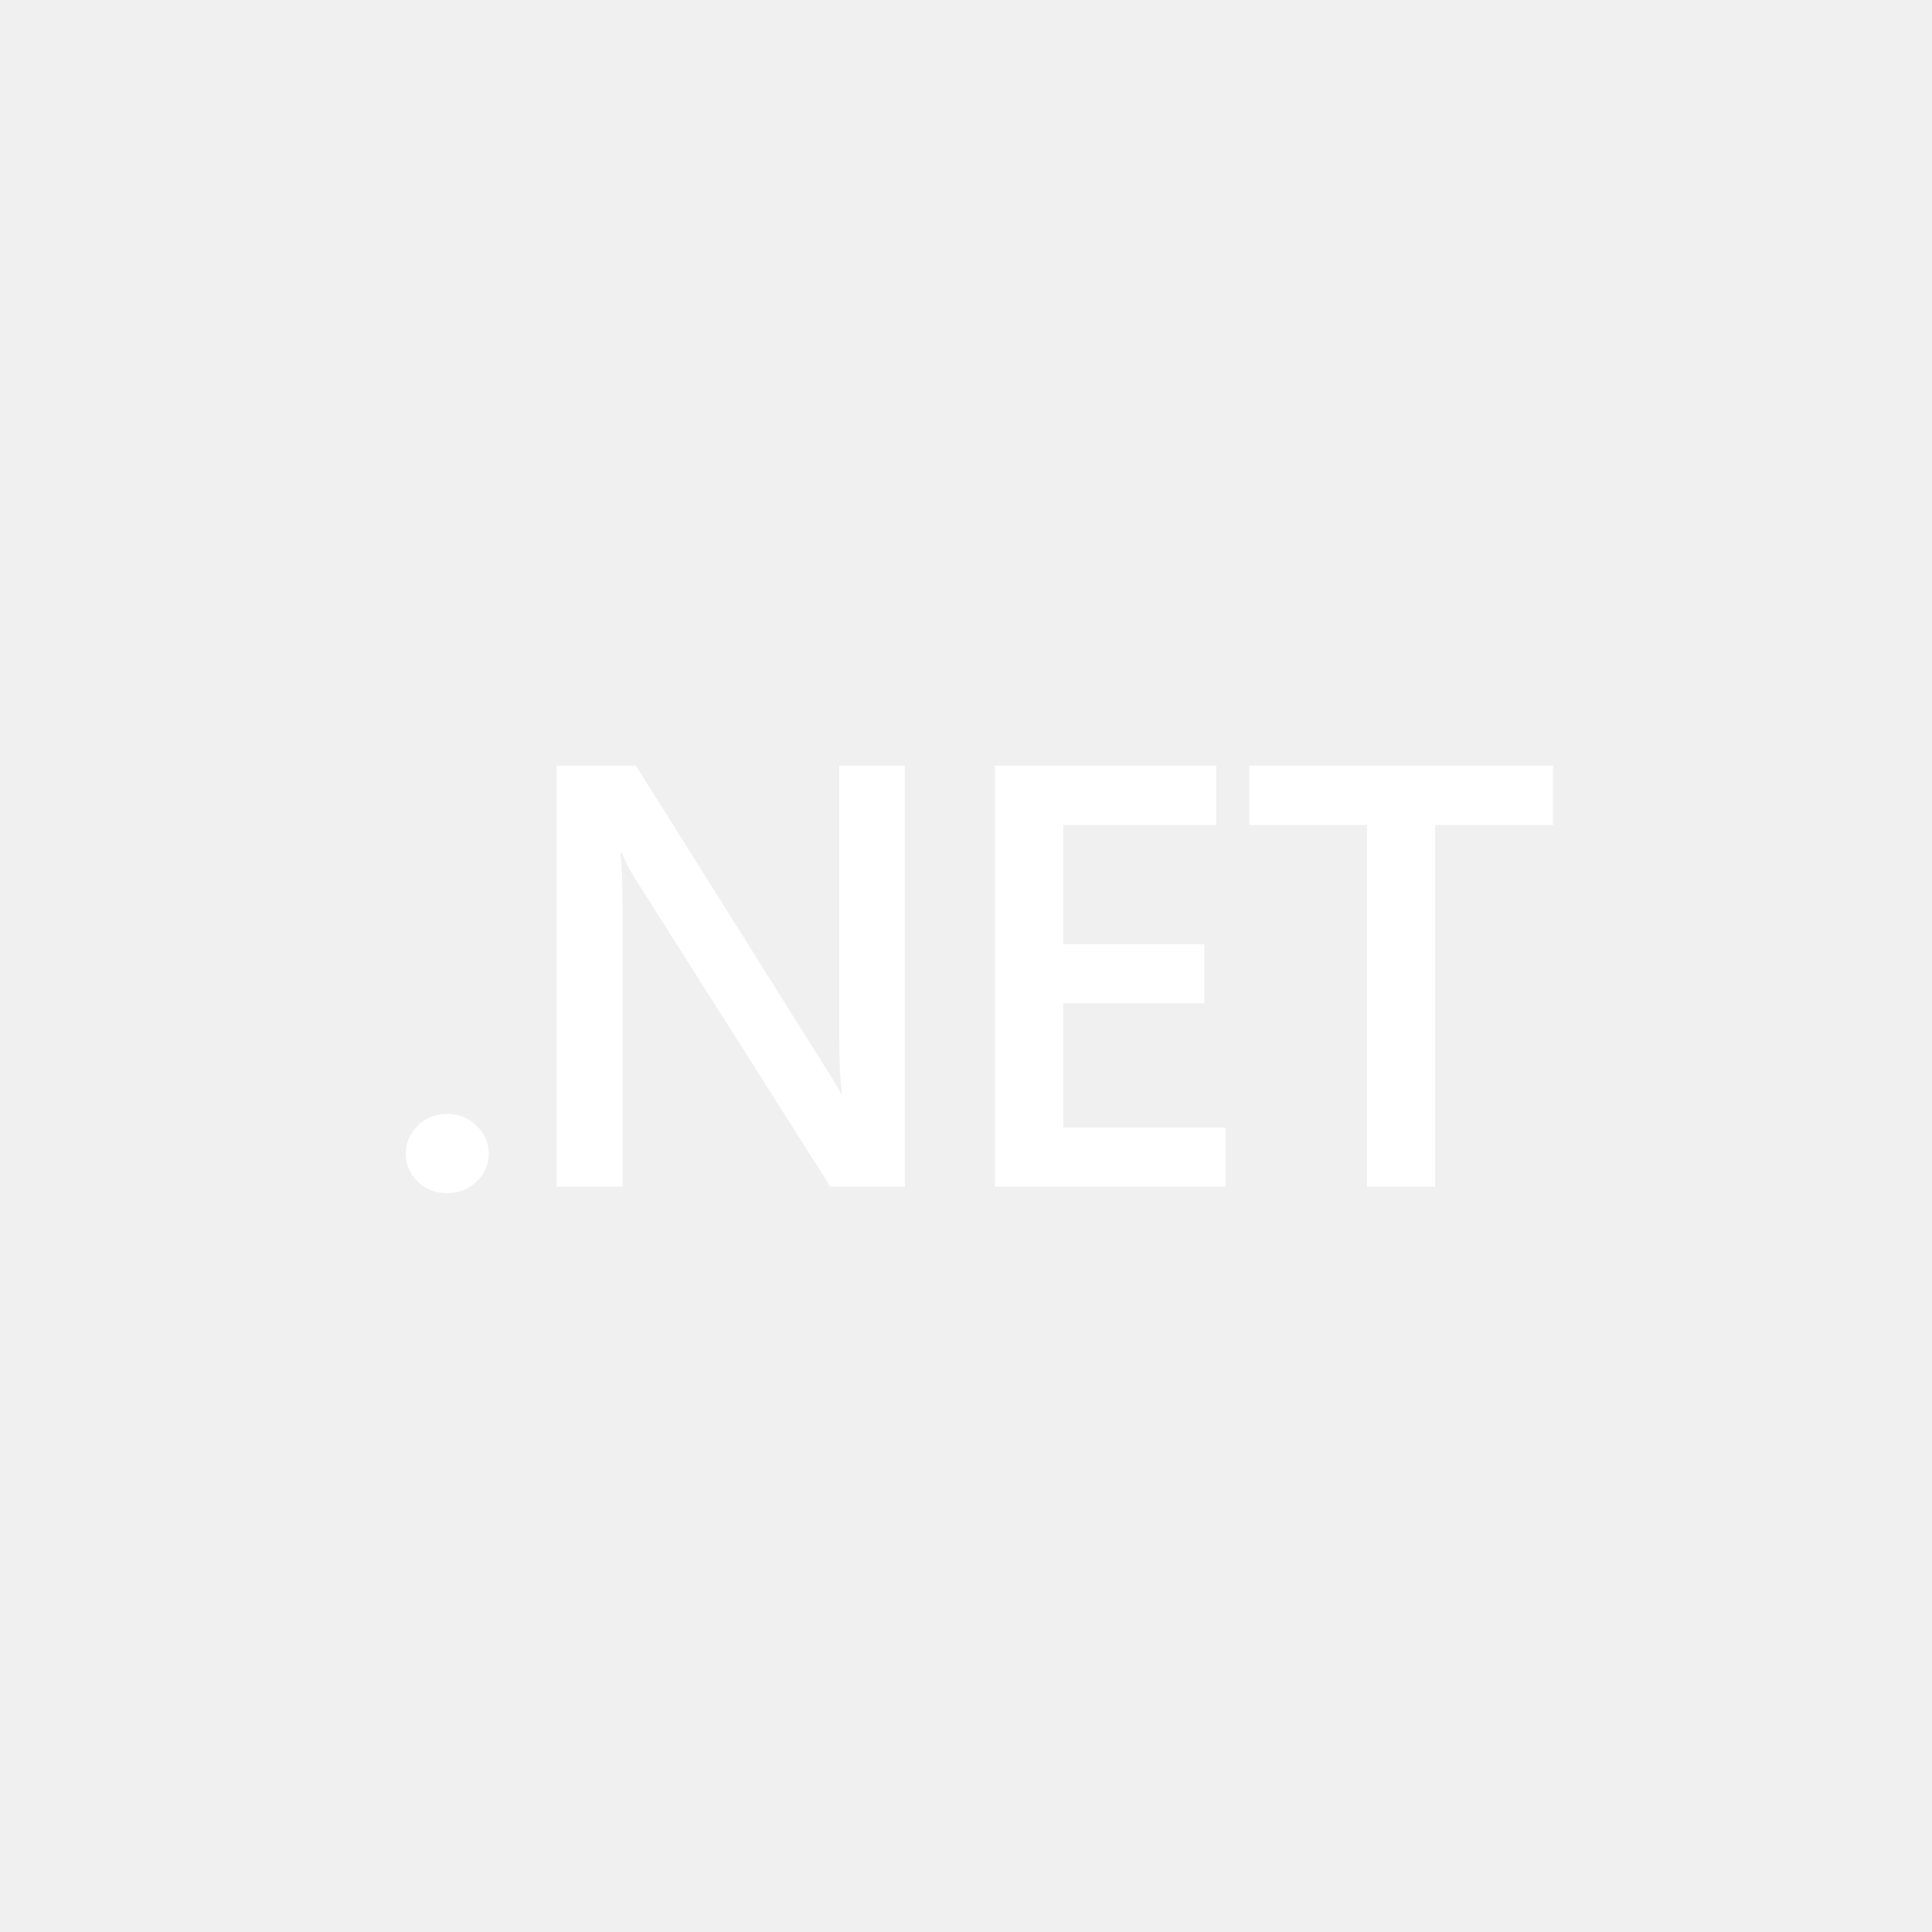
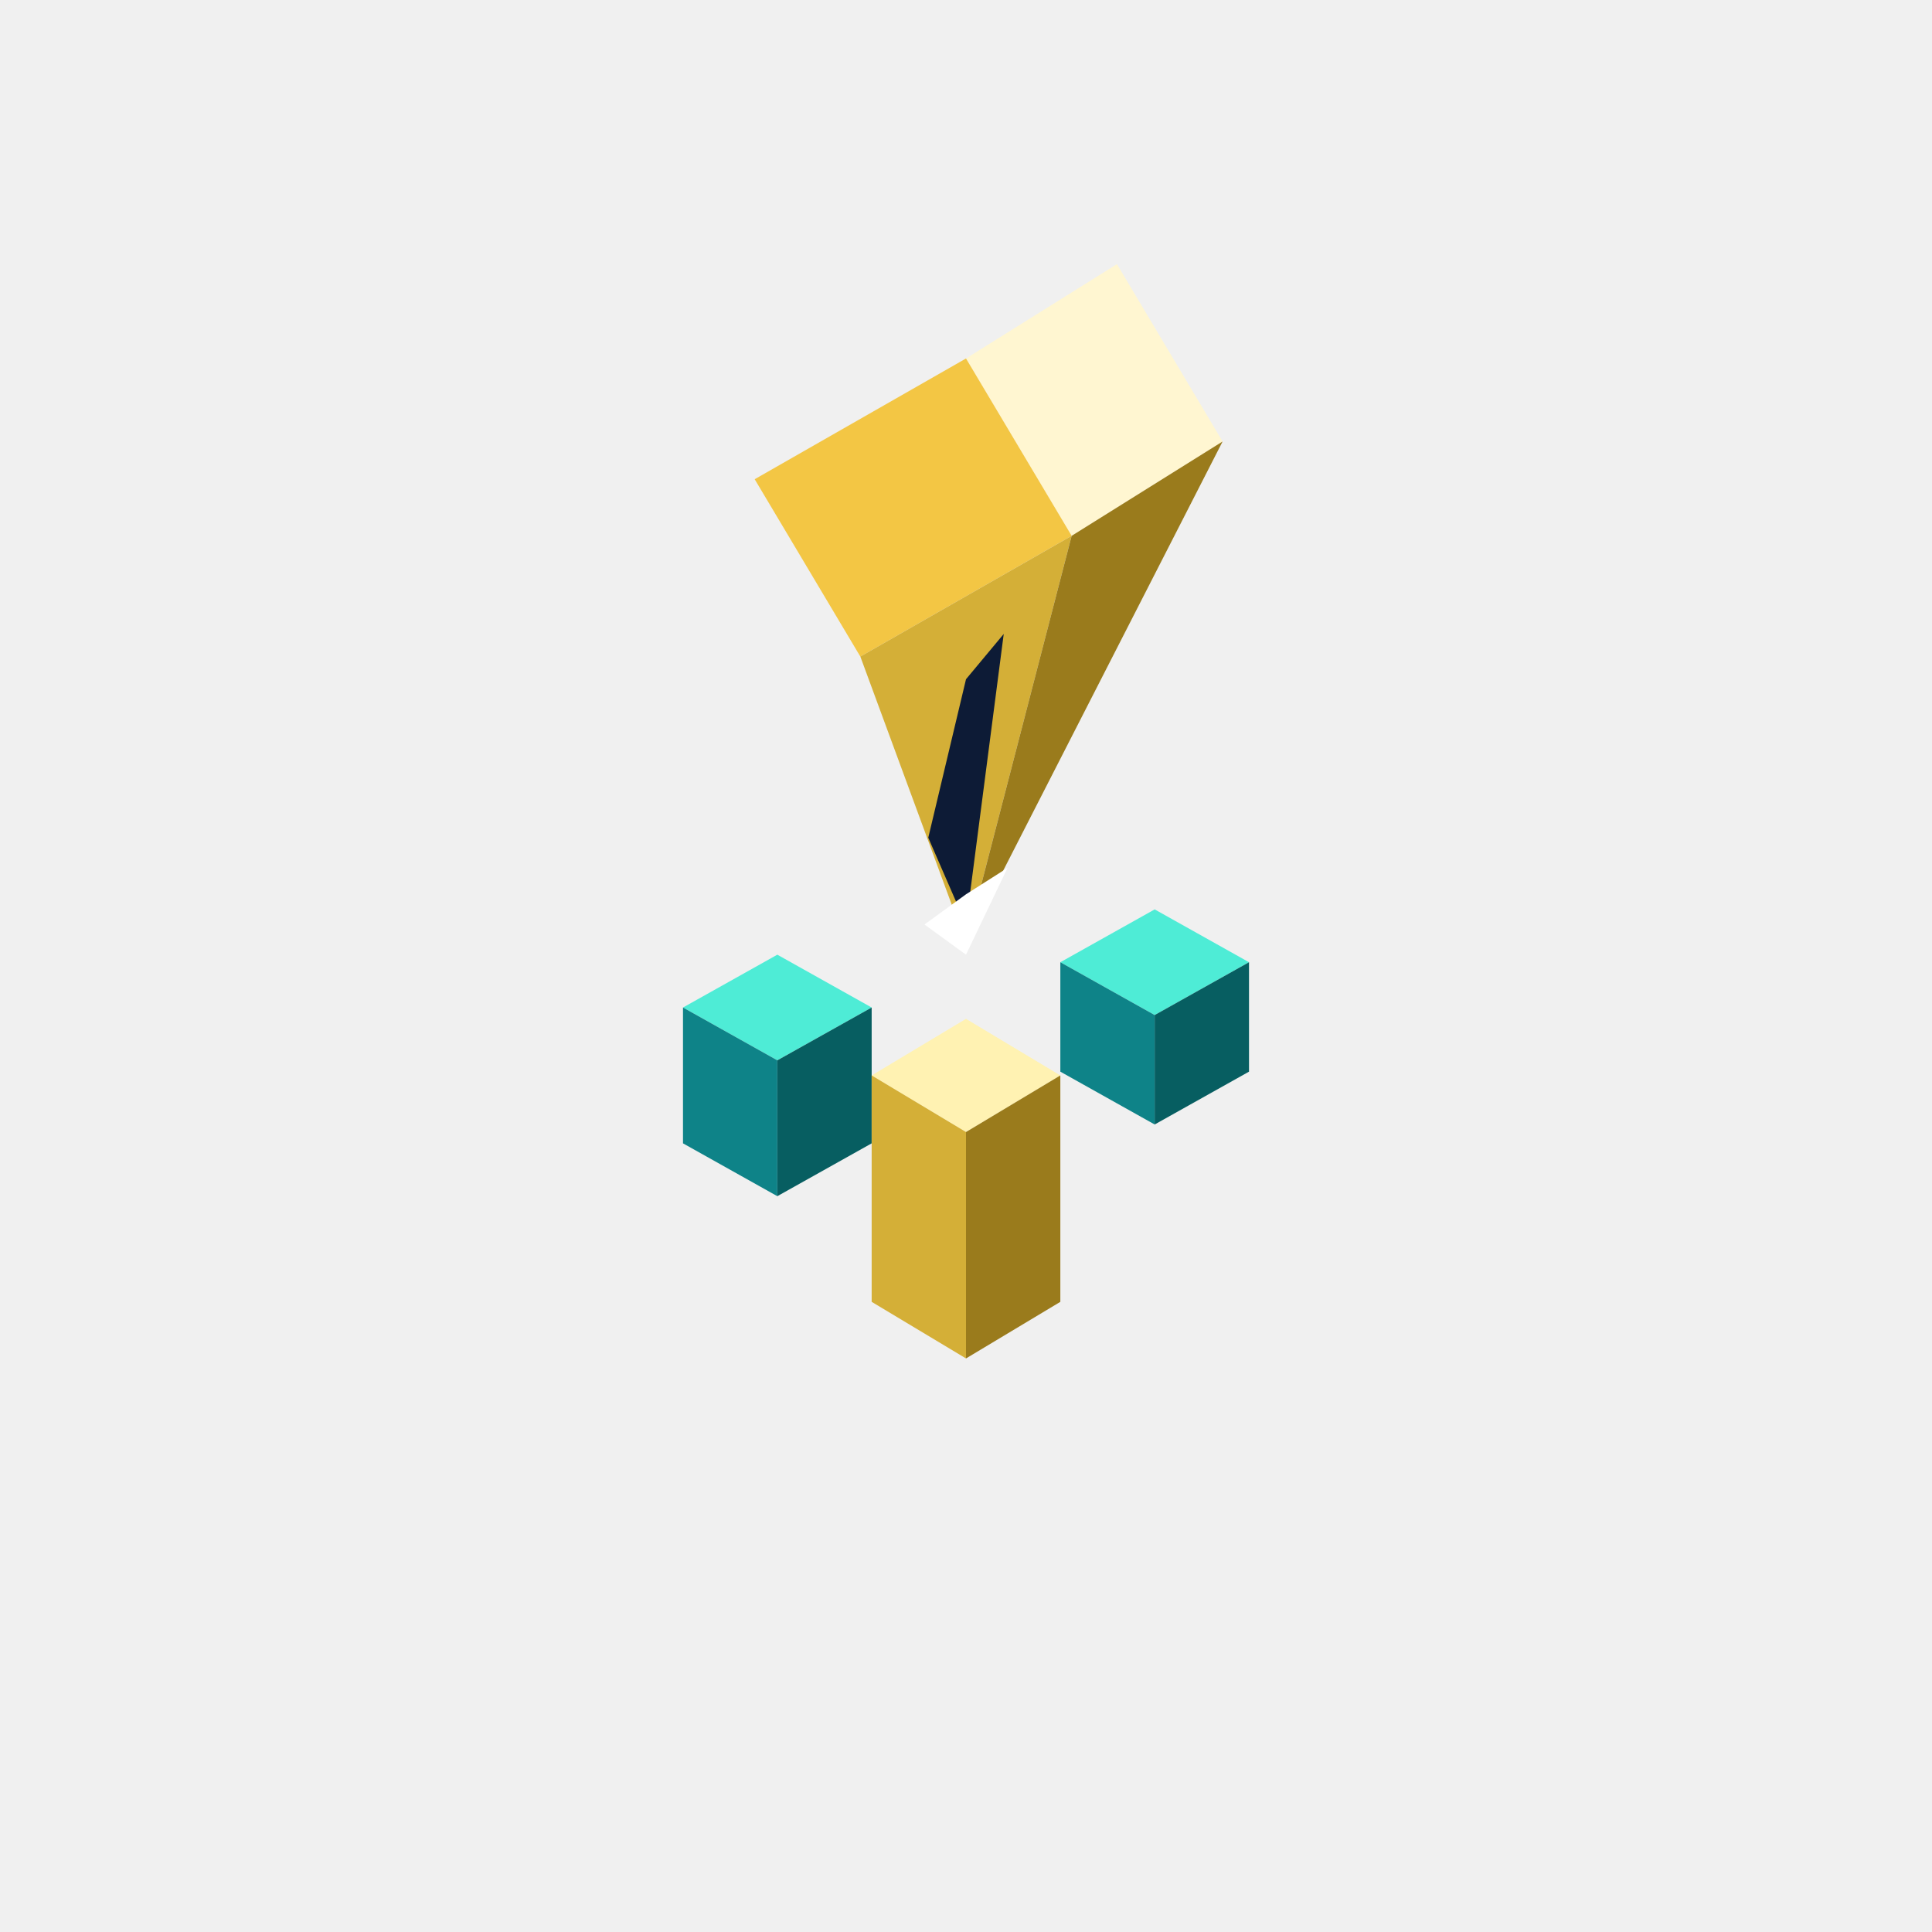
- <svg xmlns="http://www.w3.org/2000/svg" width="456" height="456" viewBox="0 0 456 456" version="1.1" xml:space="preserve" style="fill-rule:evenodd;clip-rule:evenodd;stroke-linejoin:round;stroke-miterlimit:2;">
-   <path d="m 105.5,281.609 c -2.703,0 -5.001,-0.9 -6.893,-2.702 -1.892,-1.848 -2.838,-4.042 -2.838,-6.582 0,-2.587 0.946,-4.804 2.838,-6.652 1.892,-1.848 4.19,-2.772 6.893,-2.772 2.748,0 5.068,0.924 6.96,2.772 1.937,1.848 2.906,4.064 2.906,6.652 0,2.54 -0.968,4.734 -2.906,6.582 -1.892,1.802 -4.212,2.702 -6.96,2.702 z" style="fill:#ffffff;fill-rule:nonzero;stroke-width:0.838" />
-   <path d="M 213.561,280.084 H 195.99 L 149.7,207.054 c -1.171,-1.848 -2.14,-3.765 -2.906,-5.751 h -0.406 c 0.361,2.125 0.541,6.675 0.541,13.65 v 65.132 h -15.543 v -99.36 h 18.719 l 44.737,71.298 c 1.892,2.957 3.109,4.989 3.649,6.098 h 0.27 c -0.45,-2.632 -0.676,-7.09 -0.676,-13.373 v -64.023 h 15.476 z" style="fill:#ffffff;fill-rule:nonzero;stroke-width:0.838" />
-   <path d="m 289.251,280.084 h -54.401 v -99.36 h 52.238 v 13.997 h -36.154 v 28.131 h 33.316 v 13.927 h -33.316 v 29.378 h 38.316 z" style="fill:#ffffff;fill-rule:nonzero;stroke-width:0.838" />
-   <path d="M 366.565,194.721 H 338.722 v 85.363 h -16.084 v -85.363 h -27.775 v -13.997 h 71.701 z" style="fill:#ffffff;fill-rule:nonzero;stroke-width:0.838" />
+ <svg xmlns="http://www.w3.org/2000/svg" width="512" height="512" viewBox="0 0 512 512" version="1.1">
+   <g transform="translate(256, 240)">
+     <g transform="translate(-75, 45)">
+       <polygon points="0,-18 25,-32 50,-18 25,-4" fill="#4EECD6" />
+       <polygon points="0,-18 25,-4 25,32 0,18" fill="#0E8388" />
+       <polygon points="25,-4 50,-18 50,18 25,32" fill="#075E61" />
+     </g>
+     <g transform="translate(-25, 75)">
+       <polygon points="0,-30 25,-45 50,-30 25,-15" fill="#FFF2B2" />
+       <polygon points="0,-30 25,-15 25,45 0,30" fill="#D4AF37" />
+       <polygon points="25,-15 50,-30 50,30 25,45" fill="#9A7B1C" />
+     </g>
+     <g transform="translate(25, 30)">
+       <polygon points="0,-15 25,-29 50,-15 25,-1" fill="#4EECD6" />
+       <polygon points="0,-15 25,-1 25,28 0,14" fill="#0E8388" />
+       <polygon points="25,-1 50,-15 50,14 25,28" fill="#075E61" />
+     </g>
+     <g transform="translate(0, -45)">
+       <polygon points="0,-100 40,-125 68,-78 28,-53" fill="#FFF6D1" />
+       <polygon points="0,-100 28,-53 -28,-21 -56,-68" fill="#F3C644" />
+       <polygon points="-28,-21 28,-53 0,55" fill="#D4AF37" />
+       <polygon points="28,-53 68,-78 0,55" fill="#9A7B1C" />
+       <polygon points="0,-15 10,-27 0,50 -10,27" fill="#0D1B36" />
+       <polygon points="0,42 11,35 0,58 -11,50" fill="#FFFFFF" />
+     </g>
+   </g>
</svg>
